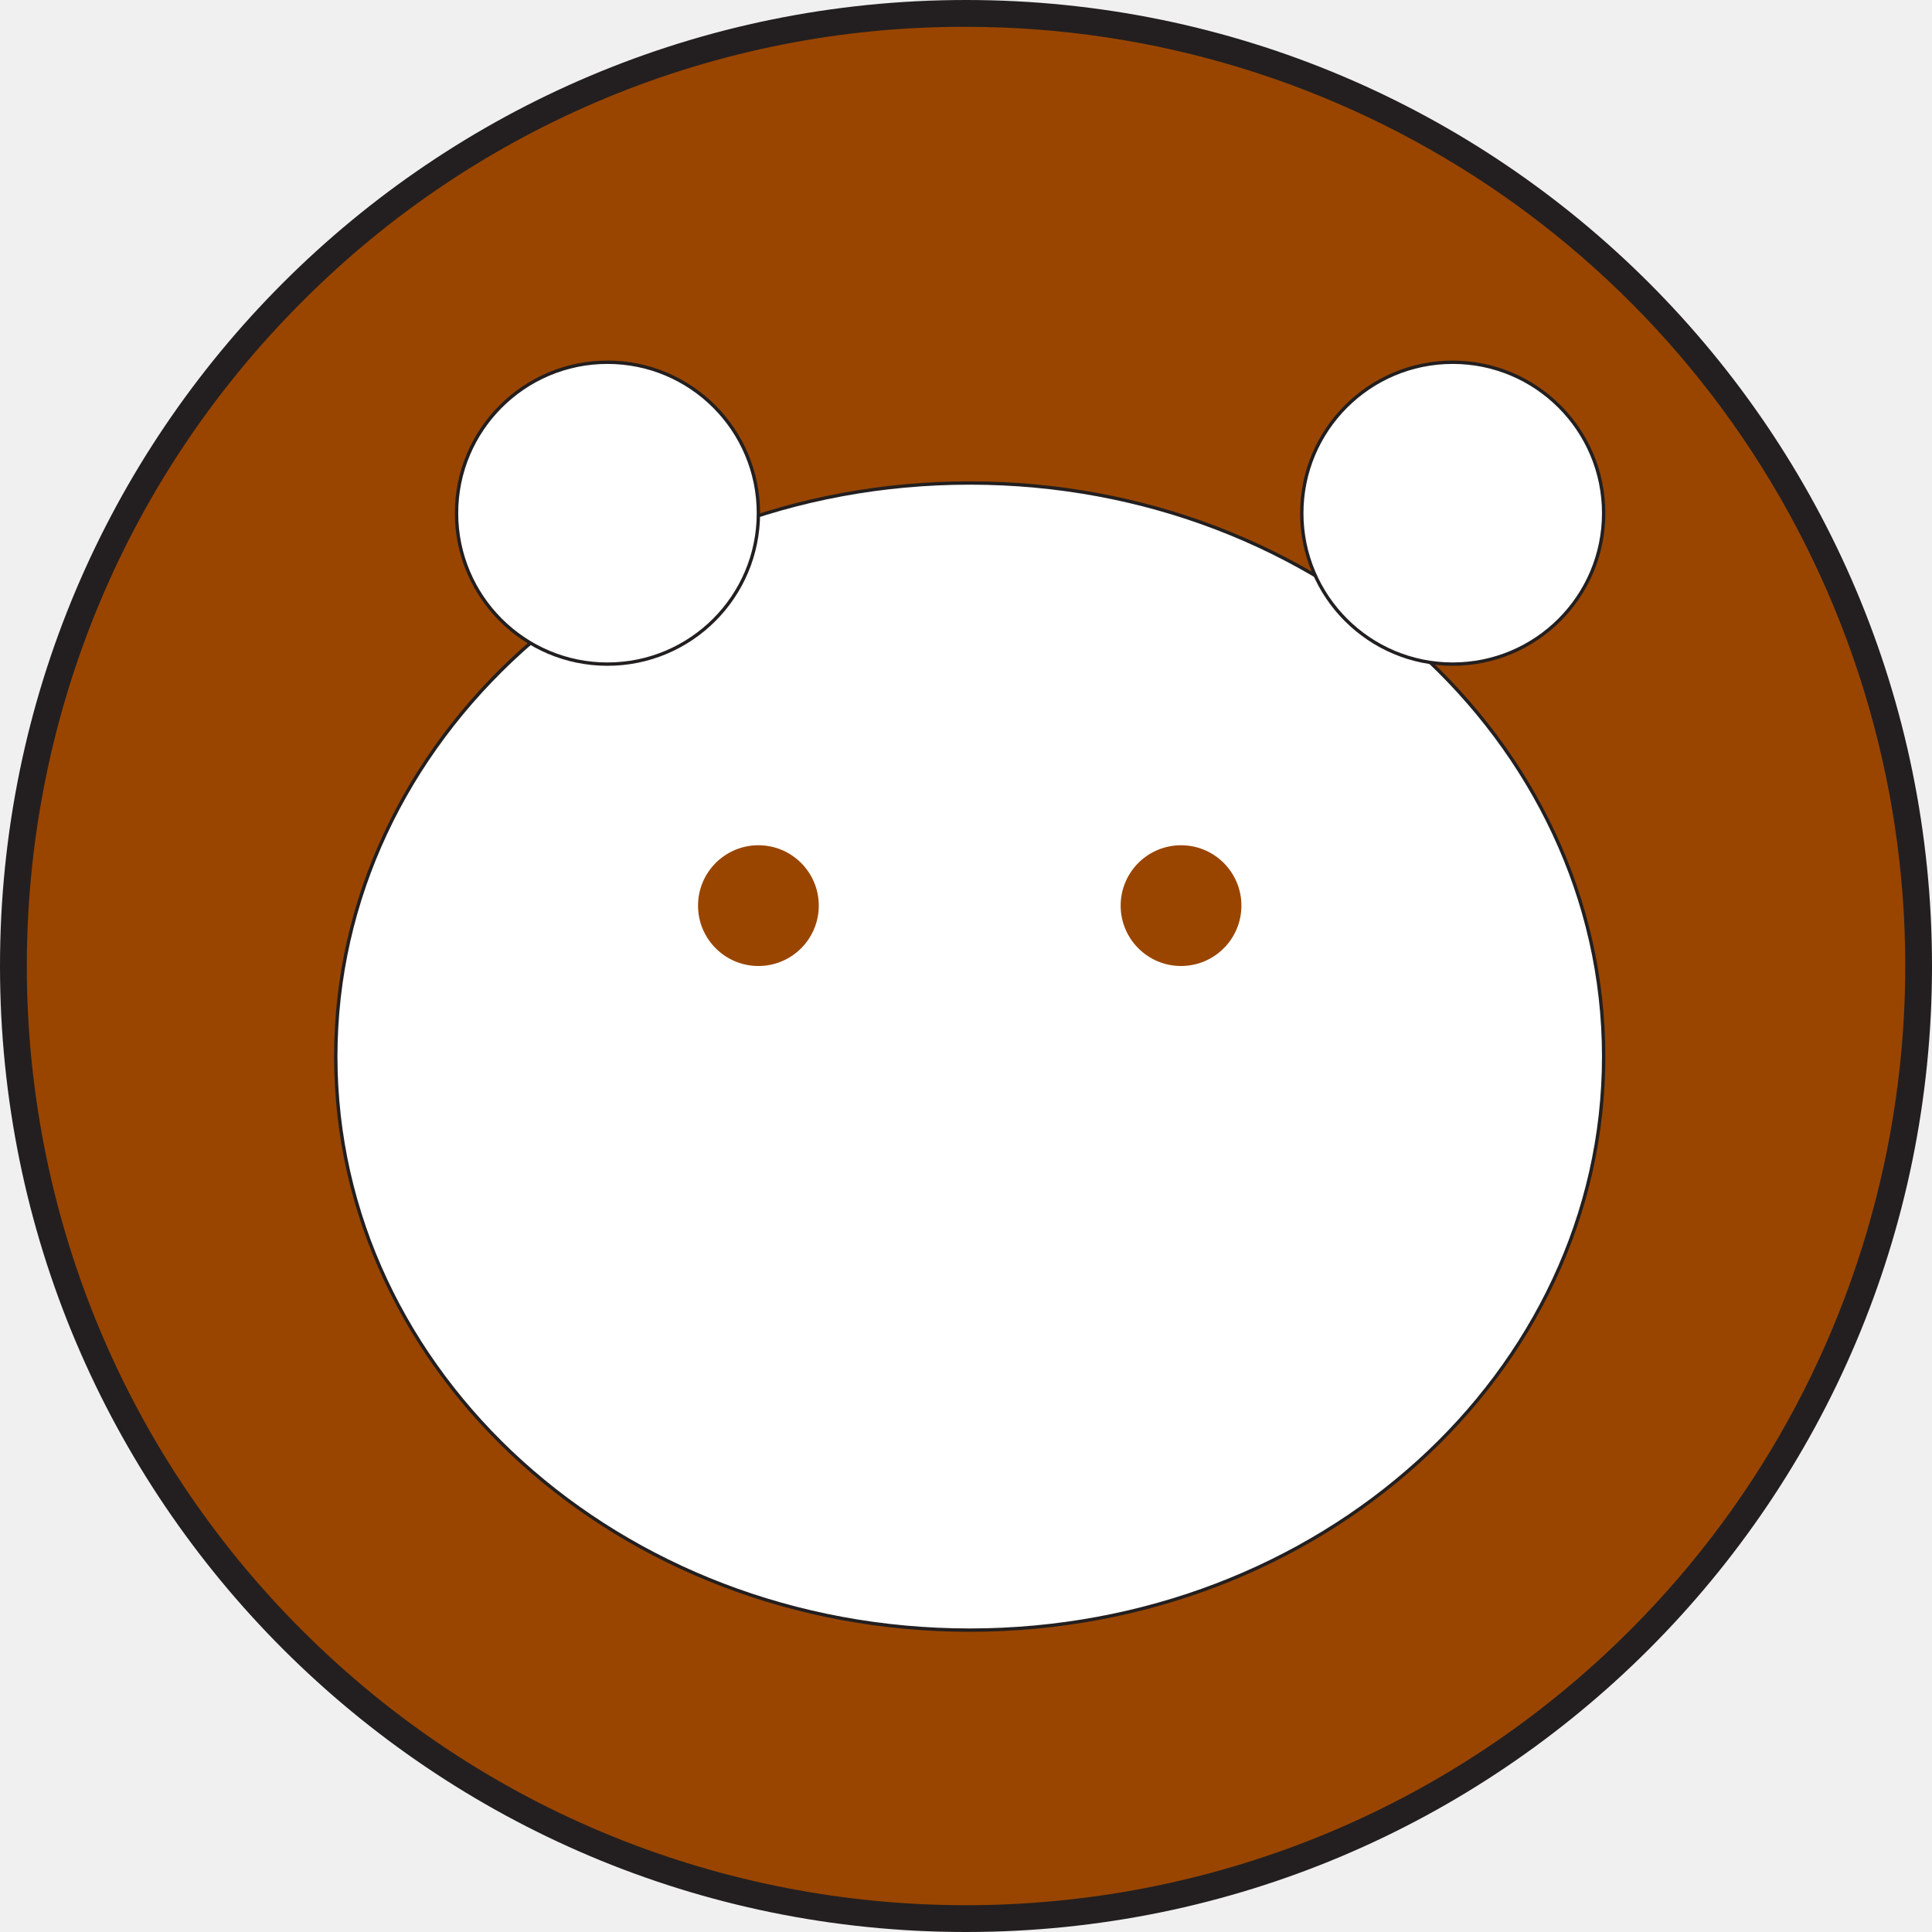
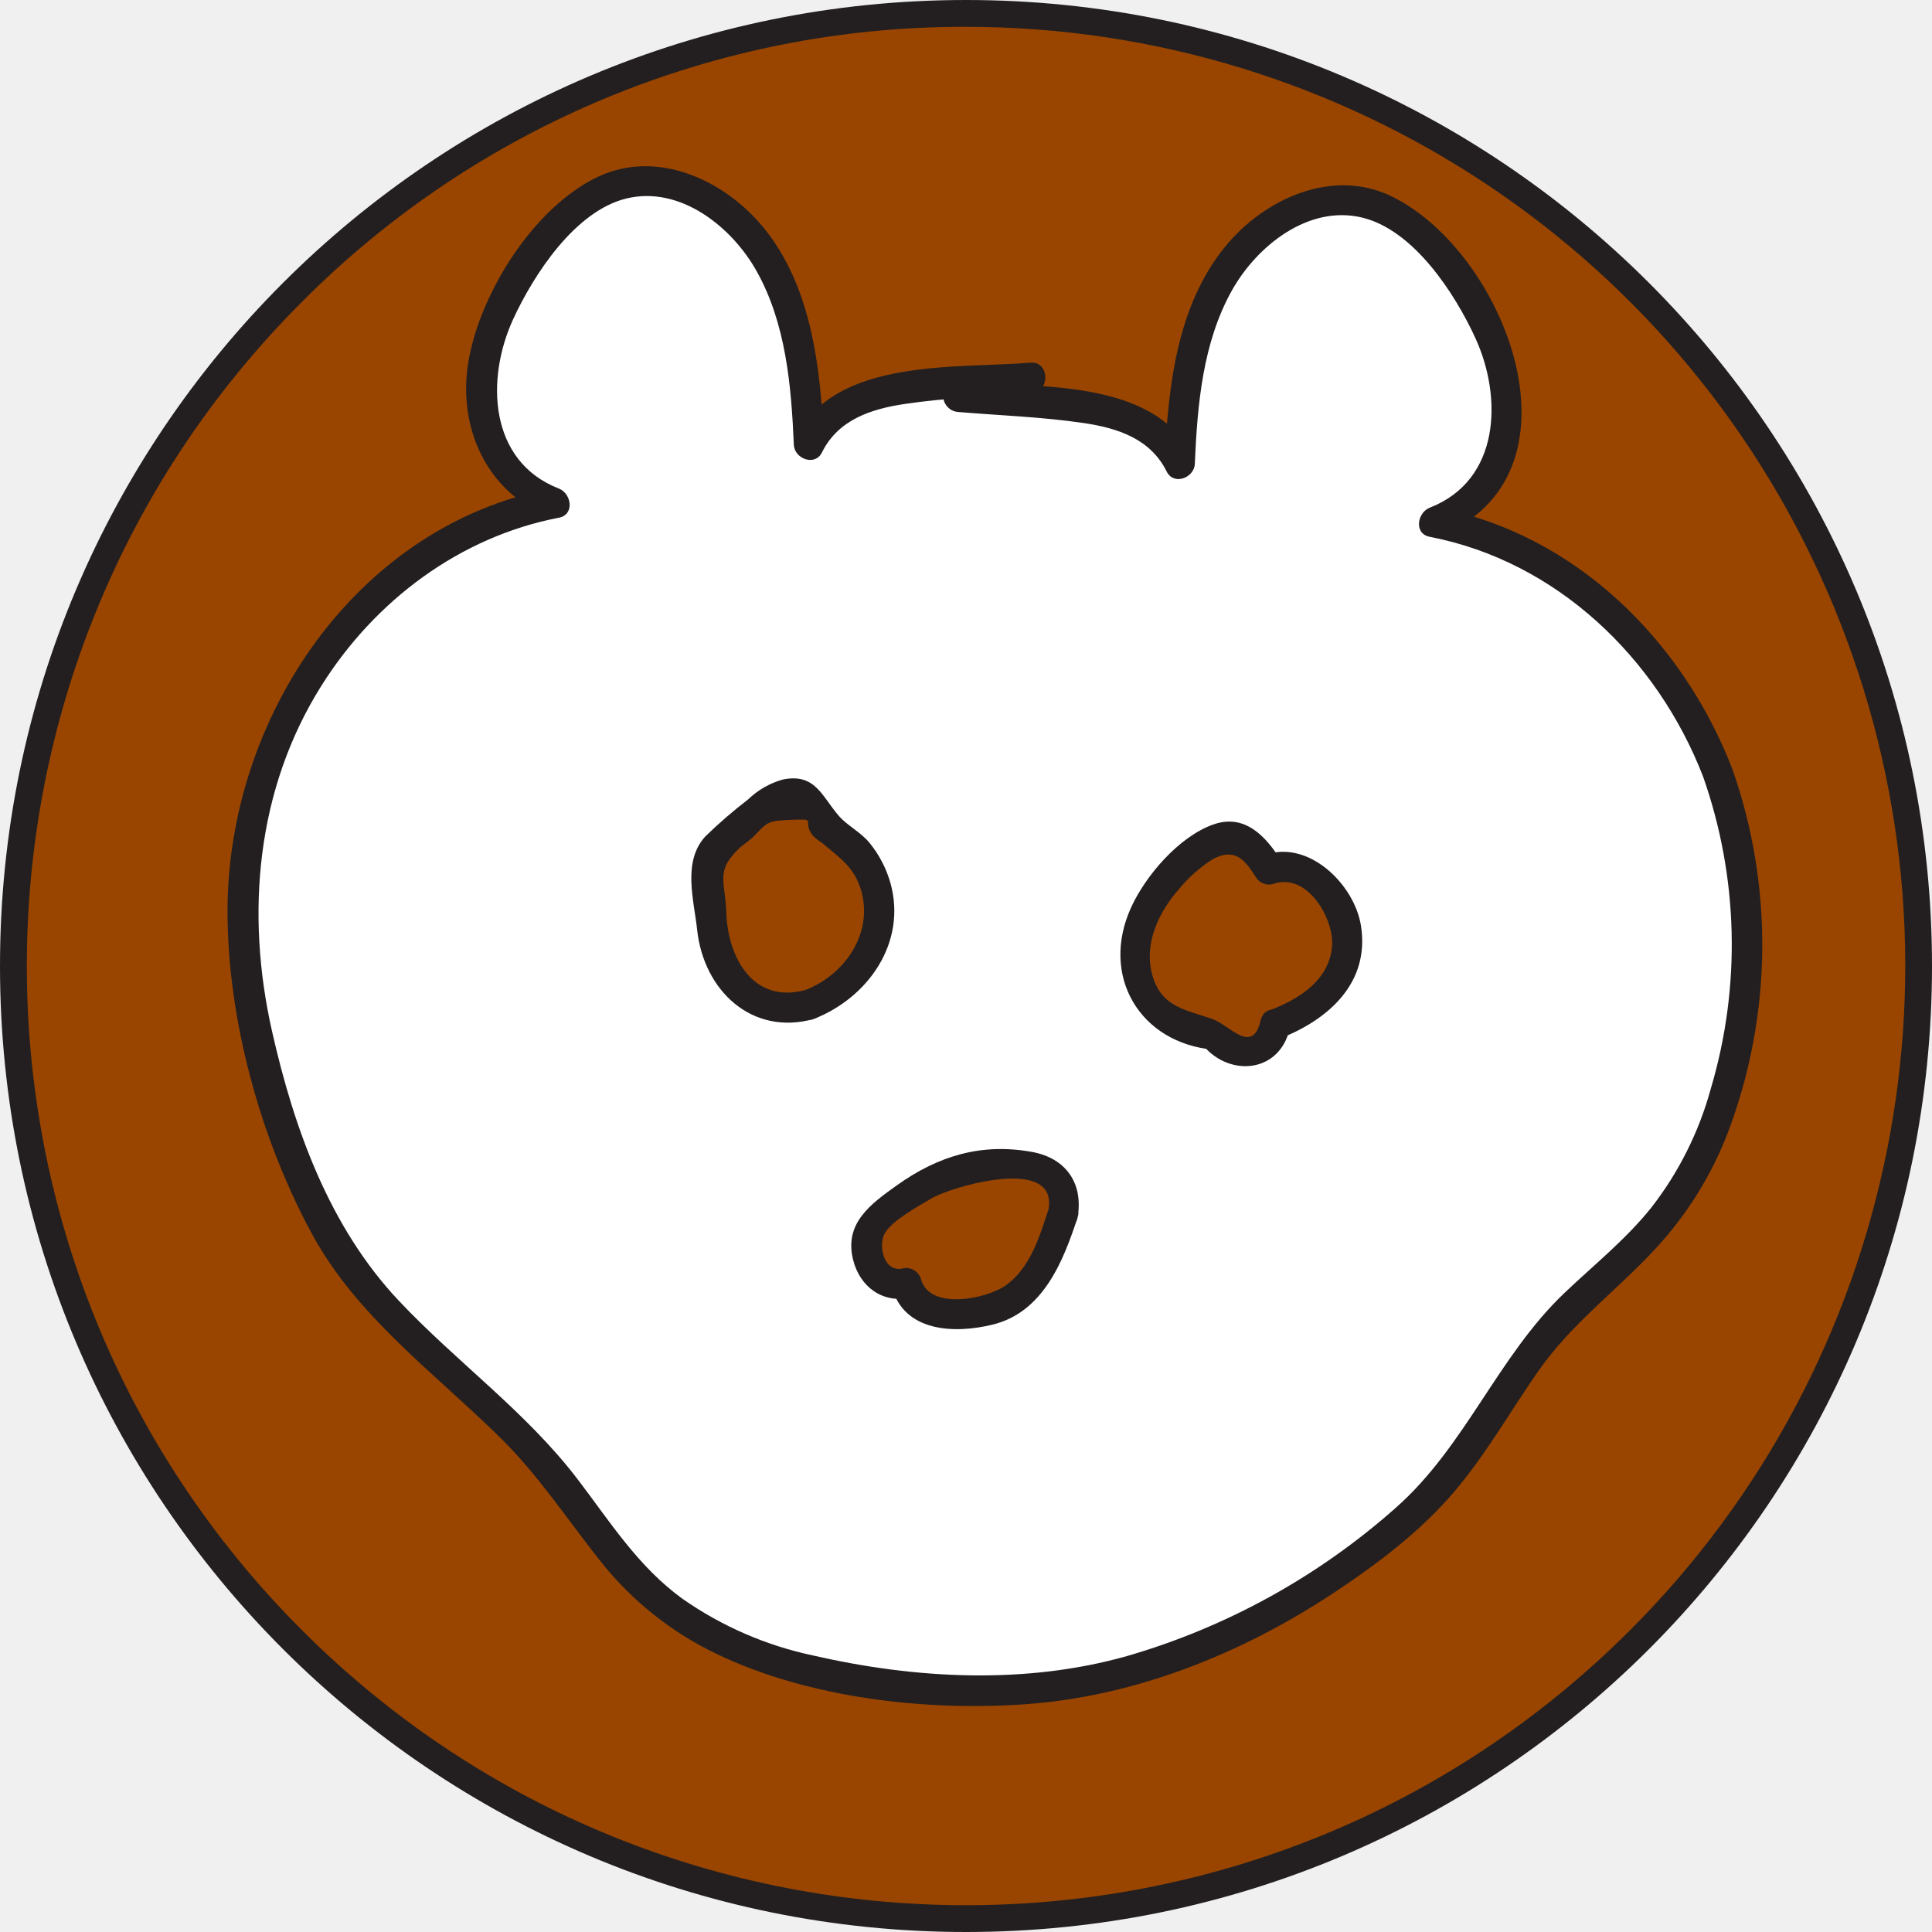
<svg xmlns="http://www.w3.org/2000/svg" width="4in" height="4in" viewBox="0 0 288 288">
  <g>
    <circle cx="144" cy="144" r="142" fill="#994500" />
    <path d="M144,4a140,140,0,0,1,99,239A140,140,0,0,1,45.005,45.005,139.087,139.087,0,0,1,144,4m0-4A144,144,0,1,0,288,144,144,144,0,0,0,144,0Z" fill="#231f20" />
  </g>
  <g>
-     <ellipse cx="144.555" cy="157.5" rx="94.5" ry="85.5" fill="#fff" stroke="#231f20" stroke-miterlimit="10" stroke-width="0.5" />
-     <circle cx="90.555" cy="76.5" r="22.5" fill="#fff" stroke="#231f20" stroke-miterlimit="10" stroke-width="0.5" />
-     <circle cx="216.555" cy="76.5" r="22.5" fill="#fff" stroke="#231f20" stroke-miterlimit="10" stroke-width="0.5" />
-     <circle cx="113.055" cy="135" r="9" fill="#994500" />
-     <circle cx="176.055" cy="135" r="9" fill="#994500" />
+     <path d="M256.05,115.179c-7.149-19.133-23.744-34.036-42.329-37.328,5.42-1.78,10.185-7.636,10.9-14.047,1.061-9.515-4.062-18.575-10.067-25.594-2.413-2.82-5.077-5.516-8.332-7.037-8.384-3.916-18.542,1.331-23.674,9.534s-6.314,18.538-6.695,28.45c-2.832-6.684-10.822-8.137-17.572-8.7l-15.491-1.3,10.854-2.849-15.491,1.3c-6.75.565-14.74,2.017-17.572,8.7-.381-9.911-1.563-20.246-6.695-28.449S98.6,24.407,90.213,28.324c-3.255,1.521-5.918,4.217-8.331,7.037-6.005,7.018-11.129,16.078-10.067,25.594C72.53,67.366,77.3,73.222,82.715,75,64.13,78.293,47.535,93.2,40.387,112.33c-8.44,22.588-2.982,44.2,5.634,65.363,7.835,19.245,24.848,27.361,37.211,42.763,3.34,4.161,6.14,8.822,9.635,12.829,8.284,9.5,19.815,14.414,31.517,16.423,18.174,3.12,32.652,3.783,50.512-2.705a109.471,109.471,0,0,0,36.065-21.816c10.262-9.31,14.933-23.132,24.965-31.887,10.389-9.065,17.041-15.81,21.276-30.451C261.671,147.4,261.69,130.277,256.05,115.179Zm-135.375,34.56c-7.063,2.393-13.223-2.68-14.411-10.3a20.449,20.449,0,0,1-.17-4.821,13.768,13.768,0,0,1-.847-4.514,5.555,5.555,0,0,1,2.476-4.694,18.708,18.708,0,0,1,2.258-1.291,18.716,18.716,0,0,1,5.632-5.142c3.672-2.146,7.076,1.029,7.486,4.435a12.986,12.986,0,0,1,6.424,6.177C133.825,137.984,128.513,147.082,120.675,149.739Zm37.79,31.132c-1.6,4.992-3.646,10.671-8.208,13.3-3.3,1.9-6.84,1.462-10.421,1.416a4.816,4.816,0,0,1-4.724-4.32c-4.786,1.676-8.577-6.526-3.718-10.1,3.227-2.371,6.311-4.891,10-6.363,4.432-1.766,9.006-1.5,13.575-.618C157.51,174.673,159.3,178.281,158.465,180.871ZM190.1,152.68c-.024.1-.047.209-.071.315-1.2,5.163-7.057,4.723-9.1,1.234-6.016-.277-11.641-4.256-11.751-11.389-.118-7.72,5.942-13.8,11.537-17.427a4.767,4.767,0,0,1,6.059.85,22.277,22.277,0,0,1,2.375,3.351,4.492,4.492,0,0,1,4.5.088c3.792,2.115,7.352,4.743,7.177,11.168C200.66,146.917,195.553,150.733,190.1,152.68Z" fill="#fff" />
+     <g>
+       <path d="M258.219,114.581c-7.406-19.1-23.368-34.941-43.9-38.9V80.02c23.1-8.985,10.225-42.523-6.96-50.789-8.812-4.239-18.939.457-24.717,7.519-7.319,8.945-8.558,21.3-9.038,32.407l4.193-1.136c-5.87-11.871-24.057-10.195-35.006-11.111l.6,4.42,10.854-2.85c2.388-.627,1.986-4.635-.6-4.419-10.971.917-29.13-.772-35.005,11.11l4.192,1.136c-.479-11.1-1.712-23.473-9.038-32.406-5.8-7.077-15.879-11.734-24.716-7.52-9.516,4.537-17.449,17.228-19.224,27.355-1.735,9.9,2.653,19.7,12.263,23.435V72.832c-29.175,5.625-48.185,34.285-48.2,62.968-.006,16.106,4.855,33.785,12.481,47.949,6.733,12.5,18.3,20.831,28.211,30.6,5.73,5.651,9.991,12.207,14.971,18.468a49.135,49.135,0,0,0,17.327,13.771c13.718,6.556,31.163,8.547,46.207,7.438,16.237-1.2,31.947-7.528,45.472-16.428,6.607-4.348,13.222-9.334,18.34-15.4,4.695-5.569,8.277-11.929,12.437-17.881,4.9-7.013,11.586-11.887,17.341-18.094A53.8,53.8,0,0,0,257.6,168.759a79.084,79.084,0,0,0,.621-54.178c-.97-2.706-5.32-1.539-4.339,1.2a75.4,75.4,0,0,1,1.153,46.473,50.556,50.556,0,0,1-8.945,17.849c-3.814,4.73-8.511,8.475-12.887,12.641-9.927,9.452-14.766,22.869-25.114,32a103.993,103.993,0,0,1-40.118,22.131c-15.178,4.272-31.528,3.4-46.792-.1a53.188,53.188,0,0,1-19.439-8.444c-6.624-4.8-10.763-11.439-15.644-17.833-7.686-10.067-18.016-17.44-26.646-26.6-10.363-11-15.613-25.627-18.9-40.173-3.97-17.559-2.35-36.086,7.385-51.545,7.975-12.665,20.586-22.155,35.382-25.008,2.4-.463,1.852-3.619,0-4.339-10.488-4.08-10.9-16.385-6.828-25.236,3.066-6.666,9.238-16.152,16.888-18.009,8.008-1.943,15.695,4.211,19.39,10.793,4.4,7.83,5.19,17.14,5.569,25.927.09,2.081,3.146,3.253,4.193,1.136,2.4-4.862,7.272-6.473,12.342-7.227,6.188-.921,12.545-1.134,18.778-1.655l-.6-4.42-10.854,2.85c-2.573.675-1.837,4.216.6,4.419,6.236.522,12.587.736,18.779,1.655,5.076.754,9.932,2.354,12.341,7.227,1.045,2.114,4.1.948,4.193-1.135.379-8.778,1.165-18.11,5.569-25.928,3.7-6.567,11.373-12.738,19.39-10.792,7.674,1.862,13.818,11.285,16.888,18.009,4.041,8.849,3.676,21.149-6.828,25.235-1.851.72-2.407,3.875,0,4.339,18.927,3.65,33.9,18.058,40.757,35.758C254.916,118.449,259.269,117.288,258.219,114.581Z" fill="#231f20" />
+       <path d="M120.077,147.569c-7.678,2.12-11.513-4.636-11.8-11.353a28.041,28.041,0,0,0-.237-2.912c-.437-3.066-.383-4.272,1.929-6.634.843-.861,1.659-1.211,2.561-2.165,1.8-1.9,1.991-2.155,4.988-2.274,4.737-.188,1.827-.064,3.641,2.32a7.07,7.07,0,0,0,1.351,1.075c2.612,2.225,4.891,3.626,5.893,7.229,1.766,6.35-2.513,12.458-8.324,14.714-2.671,1.037-1.51,5.39,1.2,4.339,8.1-3.145,13.922-11.354,11.467-20.249a16.636,16.636,0,0,0-3.131-6.021c-1.341-1.639-3.308-2.537-4.629-4.078-2.473-2.883-3.479-6.354-8.307-5.355a12.164,12.164,0,0,0-5.153,2.956,72.49,72.49,0,0,0-6.4,5.539c-3.422,3.768-1.684,9.437-1.2,13.934.971,8.99,8.124,15.822,17.352,13.274C124.061,151.138,122.877,146.8,120.077,147.569Z" fill="#231f20" />
+       <path d="M156.3,180.273c-1.311,4.013-2.706,8.673-6.277,11.271-2.905,2.114-11.469,3.85-12.737-.88a2.3,2.3,0,0,0-2.768-1.571c-2.747.606-3.607-3.349-2.677-5.15,1.011-1.96,5.126-4.157,6.944-5.264,2.813-1.713,18.929-6.555,17.515,1.594-.492,2.832,3.844,4.049,4.339,1.2.883-5.086-1.752-8.834-6.777-9.752-7.55-1.378-14,.573-20.161,4.968-3.962,2.827-7.908,5.68-6.521,11.144,1.024,4.035,4.432,6.509,8.534,5.6l-2.768-1.571c1.784,6.652,9.218,7.019,15.031,5.594,7.494-1.838,10.5-9.365,12.662-15.986C161.536,178.71,157.192,177.528,156.3,180.273Z" fill="#231f20" />
+       <path d="M187.929,152.082c-1.192,5.254-4.667.762-7.006-.1-4.062-1.5-7.892-1.708-9.212-6.875-1.177-4.61,1.089-9.247,4.077-12.62a21.019,21.019,0,0,1,4.934-4.369c3.255-1.815,4.83-.031,6.478,2.634a2.284,2.284,0,0,0,2.541,1.034c5.149-1.84,9.062,5.138,8.833,9.087-.3,5.1-4.76,7.975-9.074,9.64-2.673,1.032-1.512,5.384,1.2,4.339,7.326-2.826,13.546-8.335,12.171-16.89-.988-6.14-7.809-12.843-14.322-10.515l2.541,1.034c-2.319-3.749-5.5-7.3-10.314-5.547-5.054,1.836-9.969,7.552-12.147,12.3-4.691,10.224,1.267,20.254,12.3,21.251l-1.943-1.115c3.8,5.236,11.719,4.833,13.288-2.086C192.907,150.458,188.57,149.254,187.929,152.082Z" fill="#231f20" />
+     </g>
  </g>
</svg>
